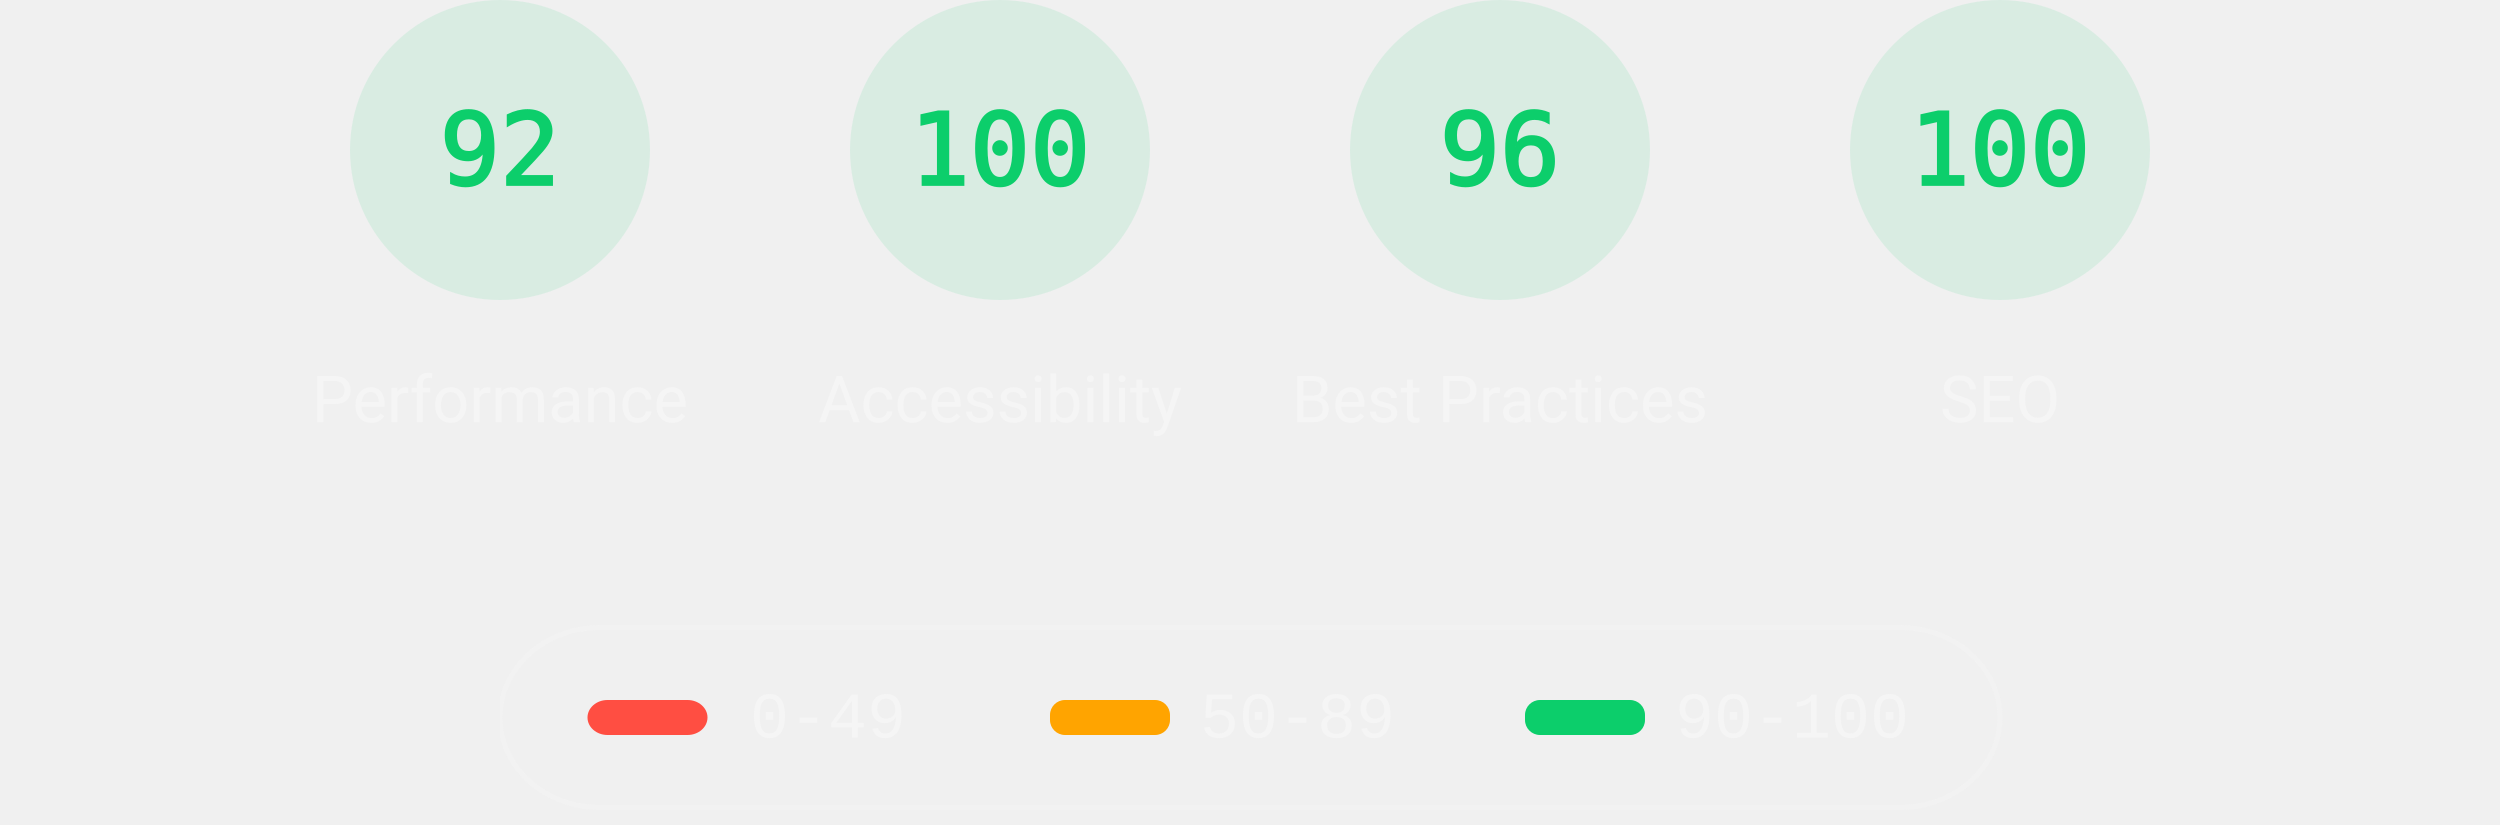
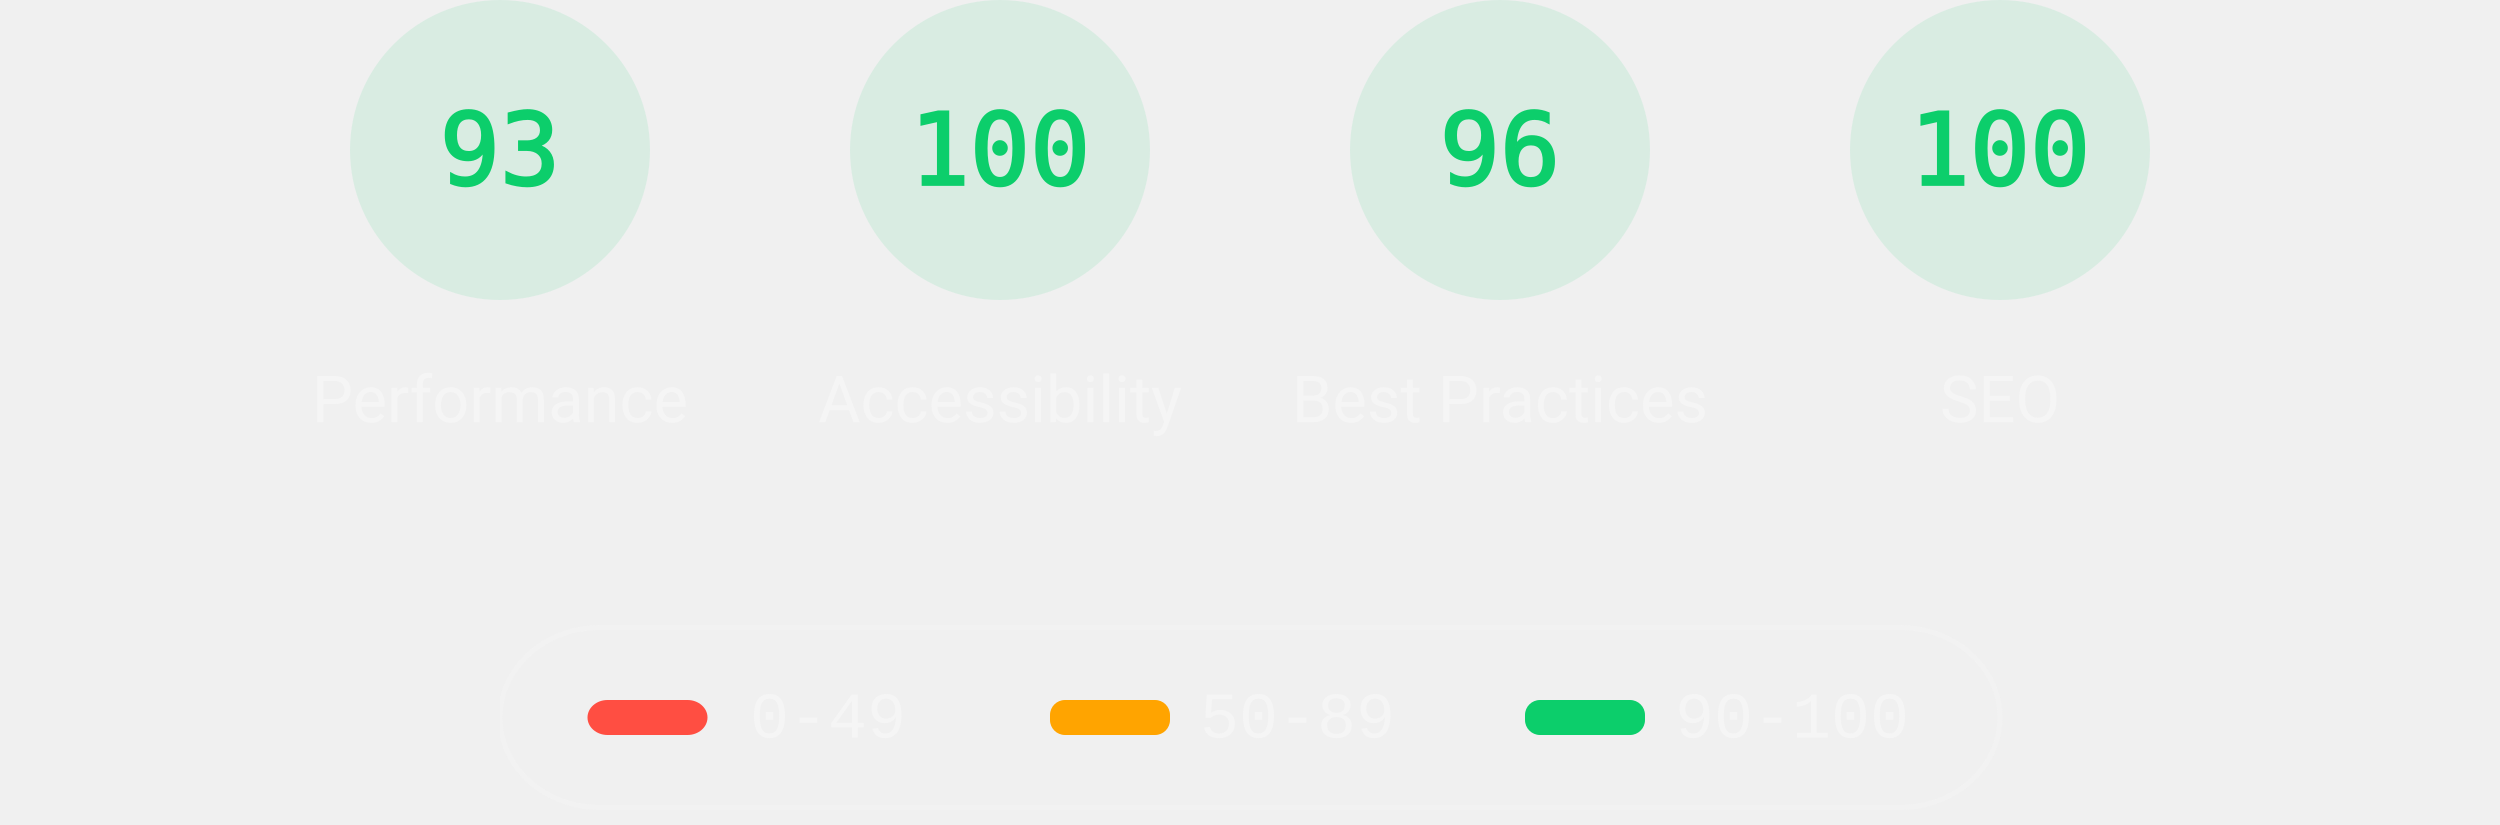
<svg xmlns="http://www.w3.org/2000/svg" class="theme--dark" fill="none" width="1000" height="330">
  <style>
			.gauge-base {
				opacity: 0.1
			}

			.gauge-arc {
				fill: none;
				animation-delay: 250ms;
				stroke-linecap: round;
				transform: rotate(-90deg);
				transform-origin: 100px 60px;
				animation: load-gauge 1s ease forwards
			}

			.guage-text {
				font-size: 40px;
				font-family: monospace;
				text-align: center
			}

			.guage-red {
				color: #ff4e42;
				fill: #ff4e42;
				stroke: #ff4e42
			}
			.guage-orange {
				color: #ffa400;
				fill: #ffa400;
				stroke: #ffa400
			}
			.guage-green {
				color: #0cce6b;
				fill: #0cce6b;
				stroke: #0cce6b
			}
			.theme--agnostic .guage-undefined {
				color: #5c5c5c;
				fill: #5c5c5c;
				stroke: #5c5c5c
			}
			.theme--light .guage-undefined {
				color: #1e1e1e;
				fill: #1e1e1e;
				stroke: #1e1e1e
			}
			.theme--dark .guage-undefined {
				color: #f5f5f5;
				fill: #f5f5f5;
				stroke: #f5f5f5
			}

			.guage-title {
				stroke: none;
				font-size: 26px;
				line-height: 26px;
				font-family: Roboto, Halvetica, Arial, sans-serif
			}
			.metric.guage-title {
				font-family: 'Courier New', Courier, monospace
			}
			.theme--agnostic .guage-title {
				color: #737373;
				fill: #737373
			}
			.theme--light .guage-title {
				color: #212121;
				fill: #212121
			}
			.theme--dark .guage-title {
				color: #f5f5f5;
				fill: #f5f5f5
			}

			@keyframes load-gauge {
				from {
					stroke-dasharray: 0 352.858
				}
			}
			.lh-gauge--pwa__disc {
				fill: #e0e0e0
			}
			.lh-gauge--pwa__logo {
				position: relative;
				fill: #b0b0b0
			}
			.lh-gauge--pwa__invisible {
				display: none
			}
			.lh-gauge--pwa__visible {
				display: inline
			}
			.guage-invisible {
				display: none
			}
			.lh-gauge--pwa__logo--primary-color {
				fill: #304ffe
			}
			.theme--agnostic .lh-gauge--pwa__logo--secondary-color {
				fill: #787878
			}
			.theme--light .lh-gauge--pwa__logo--secondary-color {
				fill: #3d3d3d
			}
			.theme--dark .lh-gauge--pwa__logo--secondary-color {
				fill: #d8b6b6
			}
			.theme--light #svg_2 {
				stroke: #00000022
			}
			.theme--agnostic #svg_2 {
				stroke: #616161
			}
			.theme--light #svg_2 {
				stroke: #00000022
			}
			.theme--dark #svg_2 {
				stroke: #f5f5f566
			}
		</style>
  <svg class="guage-div guage-perf guage-green" viewBox="0 0 200 200" width="200" height="200" x="100" y="0">
    <circle class="gauge-base" r="56" cx="100" cy="60" stroke-width="8" />
-     <circle class="gauge-arc guage-arc-1" r="56" cx="100" cy="60" stroke-width="8" style="stroke-dasharray: 323.709, 351.858;" />
-     <text class="guage-text" x="100px" y="60px" alignment-baseline="central" dominant-baseline="central" text-anchor="middle">92</text>
+     <circle class="gauge-arc guage-arc-1" r="56" cx="100" cy="60" stroke-width="8" style="stroke-dasharray: 327.228, 351.858;" />
+     <text class="guage-text" x="100px" y="60px" alignment-baseline="central" dominant-baseline="central" text-anchor="middle">93</text>
    <text class="guage-title" x="100px" y="160px" alignment-baseline="central" dominant-baseline="central" text-anchor="middle">Performance</text>
  </svg>
  <svg class="guage-div guage-acc guage-green" viewBox="0 0 200 200" width="200" height="200" x="300" y="0">
    <circle class="gauge-base" r="56" cx="100" cy="60" stroke-width="8" />
    <circle class="gauge-arc guage-arc-2" r="56" cx="100" cy="60" stroke-width="8" style="stroke-dasharray: 351.858, 351.858;" />
    <text class="guage-text" x="100px" y="60px" alignment-baseline="central" dominant-baseline="central" text-anchor="middle">100</text>
    <text class="guage-title" x="100px" y="160px" alignment-baseline="central" dominant-baseline="central" text-anchor="middle">Accessibility</text>
  </svg>
  <svg class="guage-div guage-best guage-green" viewBox="0 0 200 200" width="200" height="200" x="500" y="0">
    <circle class="gauge-base" r="56" cx="100" cy="60" stroke-width="8" />
    <circle class="gauge-arc guage-arc-3" r="56" cx="100" cy="60" stroke-width="8" style="stroke-dasharray: 337.784, 351.858;" />
    <text class="guage-text" x="100px" y="60px" alignment-baseline="central" dominant-baseline="central" text-anchor="middle">96</text>
    <text class="guage-title" x="100px" y="160px" alignment-baseline="central" dominant-baseline="central" text-anchor="middle">Best Practices</text>
  </svg>
  <svg class="guage-div guage-seo guage-green" viewBox="0 0 200 200" width="200" height="200" x="700" y="0">
    <circle class="gauge-base" r="56" cx="100" cy="60" stroke-width="8" />
    <circle class="gauge-arc guage-arc-4" r="56" cx="100" cy="60" stroke-width="8" style="stroke-dasharray: 351.858, 351.858;" />
    <text class="guage-text" x="100px" y="60px" alignment-baseline="central" dominant-baseline="central" text-anchor="middle">100</text>
    <text class="guage-title" x="100px" y="160px" alignment-baseline="central" dominant-baseline="central" text-anchor="middle">SEO</text>
  </svg>
  <svg class="guage-div guage-pwa guage-invisible" viewBox="0 0 200 200" width="200" height="200" x="900" y="0">
    <svg viewBox="0 0 60 60" width="112" height="112" x="44" y="4">
      <defs>
        <linearGradient id="lh-gauge--pwa__check-circle__gradient-0" x1="50%" y1="0%" x2="50%" y2="100%">
          <stop stop-color="#00C852" offset="0%" />
          <stop stop-color="#009688" offset="100%" />
        </linearGradient>
        <linearGradient id="lh-gauge--pwa__installable__shadow-gradient-0" x1="76.056%" x2="24.111%" y1="82.995%" y2="24.735%">
          <stop stop-color="#A5D6A7" offset="0%" />
          <stop stop-color="#80CBC4" offset="100%" />
        </linearGradient>
        <linearGradient id="lh-gauge--pwa__fast-reliable__shadow-gradient-0" x1="76.056%" y1="82.995%" x2="25.678%" y2="26.493%">
          <stop stop-color="#64B5F6" offset="0%" />
          <stop stop-color="#2979FF" offset="100%" />
        </linearGradient>
        <g id="lh-gauge--pwa__fast-reliable-badge-0">
          <circle fill="#FFFFFF" cx="10" cy="10" r="10" />
          <path fill="#304FFE" d="M10 3.58l5.25 2.34v3.5c0 3.23-2.24 6.26-5.25 7-3.01-.74-5.25-3.77-5.25-7v-3.5L10 3.58zm-.47 10.74l2.76-4.83.03-.07c.04-.08 0-.24-.22-.24h-1.64l.47-3.26h-.47l-2.7 4.77c-.02.01.05-.1-.04.05-.09.16-.1.31.18.31h1.63l-.47 3.27h.47z" />
        </g>
        <g id="lh-gauge--pwa__installable-badge-0">
          <circle fill="#FFFFFF" cx="10" cy="10" r="10" />
          <path fill="#009688" d="M10 4.167A5.835 5.835 0 0 0 4.167 10 5.835 5.835 0 0 0 10 15.833 5.835 5.835 0 0 0 15.833 10 5.835 5.835 0 0 0 10 4.167zm2.917 6.416h-2.334v2.334H9.417v-2.334H7.083V9.417h2.334V7.083h1.166v2.334h2.334v1.166z" />
        </g>
      </defs>
      <g stroke="none" fill-rule="nonzero">
        <circle class="lh-gauge--pwa__disc" cx="30" cy="30" r="30" />
        <g class="lh-gauge--pwa__logo">
          <path d="M35.66 19.39l.7-1.75h2L37.4 15 38.6 12l3.4 9h-2.51l-.58-1.61z" />
          <path d="M33.52 21l3.65-9h-2.42l-2.5 5.82L30.5 12h-1.86l-1.9 5.82-1.35-2.65-1.21 3.72L25.4 21h2.38l1.72-5.2 1.64 5.2z" />
          <path fill-rule="nonzero" d="M20.3 17.91h1.48c.45 0 .85-.05 1.2-.15l.39-1.18 1.07-3.3a2.64 2.64 0 0 0-.28-.37c-.55-.6-1.36-.91-2.42-.91H18v9h2.3V17.9zm1.96-3.84c.22.22.33.5.33.87 0 .36-.1.65-.29.87-.2.23-.59.35-1.15.35h-.86v-2.41h.87c.52 0 .89.1 1.1.32z" />
        </g>
        <rect class="lh-gauge--pwa__component lh-gauge--pwa__na-line lh-gauge--pwa__invisible" fill="#FFFFFF" x="20" y="32" width="20" height="4" rx="2" />
        <g class="lh-gauge--pwa__component lh-gauge--pwa__fast-reliable-badge lh-gauge--pwa__invisible" transform="translate(20, 29)">
          <path fill="url(#lh-gauge--pwa__fast-reliable__shadow-gradient-0)" d="M33.63 19.49A30 30 0 0 1 16.2 30.36L3 17.14 17.14 3l16.49 16.49z" />
          <use href="#lh-gauge--pwa__fast-reliable-badge-0" />
        </g>
        <g class="lh-gauge--pwa__component lh-gauge--pwa__installable-badge lh-gauge--pwa__invisible" transform="translate(20, 29)">
          <path fill="url(#lh-gauge--pwa__installable__shadow-gradient-0)" d="M33.629 19.487c-4.272 5.453-10.391 9.39-17.415 10.869L3 17.142 17.142 3 33.63 19.487z" />
          <use href="#lh-gauge--pwa__installable-badge-0" />
        </g>
        <g class="lh-gauge--pwa__component lh-gauge--pwa__fast-reliable-installable-badges lh-gauge--pwa__invisible">
          <g transform="translate(8, 29)">
            <path fill="url(#lh-gauge--pwa__fast-reliable__shadow-gradient-0)" d="M16.321 30.463L3 17.143 17.142 3l22.365 22.365A29.864 29.864 0 0 1 22 31c-1.942 0-3.84-.184-5.679-.537z" />
            <use href="#lh-gauge--pwa__fast-reliable-badge-0" />
          </g>
          <g transform="translate(32, 29)">
            <path fill="url(#lh-gauge--pwa__installable__shadow-gradient-0)" d="M25.982 11.84a30.107 30.107 0 0 1-13.08 15.203L3 17.143 17.142 3l8.84 8.84z" />
            <use href="#lh-gauge--pwa__installable-badge-0" />
          </g>
        </g>
        <g class="lh-gauge--pwa__component lh-gauge--pwa__check-circle lh-gauge--pwa__invisible" transform="translate(18, 28)">
          <circle fill="#FFFFFF" cx="12" cy="12" r="12" />
          <path fill="url(#lh-gauge--pwa__check-circle__gradient-0)" d="M12 2a10 10 0 1 0 0 20 10 10 0 0 0 0-20zm-2 15l-5-5 1.41-1.41L10 14.17l7.59-7.59L19 8l-9 9z" />
        </g>
      </g>
    </svg>
    <text class="guage-title" y="160px" alignment-baseline="central" dominant-baseline="central" text-anchor="middle">
      <tspan x="100px" dy="-6px">Progressive</tspan>
      <tspan x="100px" dy="30px">Web App</tspan>
    </text>
  </svg>
  <svg width="604" height="76" x="200" y="250">
    <g>
      <rect fill="none" id="canvas_background" height="80" width="604" y="-1" x="-1" />
      <g display="none" overflow="visible" y="0" x="0" height="100%" width="100%" id="canvasGrid">
        <rect fill="url(#gridpattern)" stroke-width="0" y="0" x="0" height="100%" width="100%" />
      </g>
    </g>
    <g>
      <rect fill-opacity="0" stroke-width="2" rx="40" id="svg_2" height="72" width="600" y="1" x="0" fill="#000000" />
      <rect stroke="#000" rx="8" id="svg_3" height="14" width="48" y="30" x="35" stroke-opacity="null" stroke-width="0" fill="#ff4e42" />
      <rect stroke="#000" rx="6" id="svg_4" height="14" width="48" y="30" x="220" stroke-opacity="null" stroke-width="0" fill="#ffa400" />
      <rect stroke="#000" rx="6" id="svg_5" height="14" width="48" y="30" x="410" stroke-opacity="null" stroke-width="0" fill="#0cce6b" />
      <text class="metric guage-title" xml:space="preserve" text-anchor="start" font-size="26" id="svg_6" y="45" x="100" stroke-opacity="null" stroke-width="0" stroke="#000">0-49</text>
      <text class="metric guage-title" xml:space="preserve" text-anchor="start" font-size="26" id="svg_7" y="45" x="280" stroke-opacity="null" stroke-width="0" stroke="#000">50-89</text>
      <text class="metric guage-title" xml:space="preserve" text-anchor="start" font-size="26" id="svg_8" y="45" x="470" stroke-opacity="null" stroke-width="0" stroke="#000">90-100</text>
    </g>
  </svg>
</svg>
